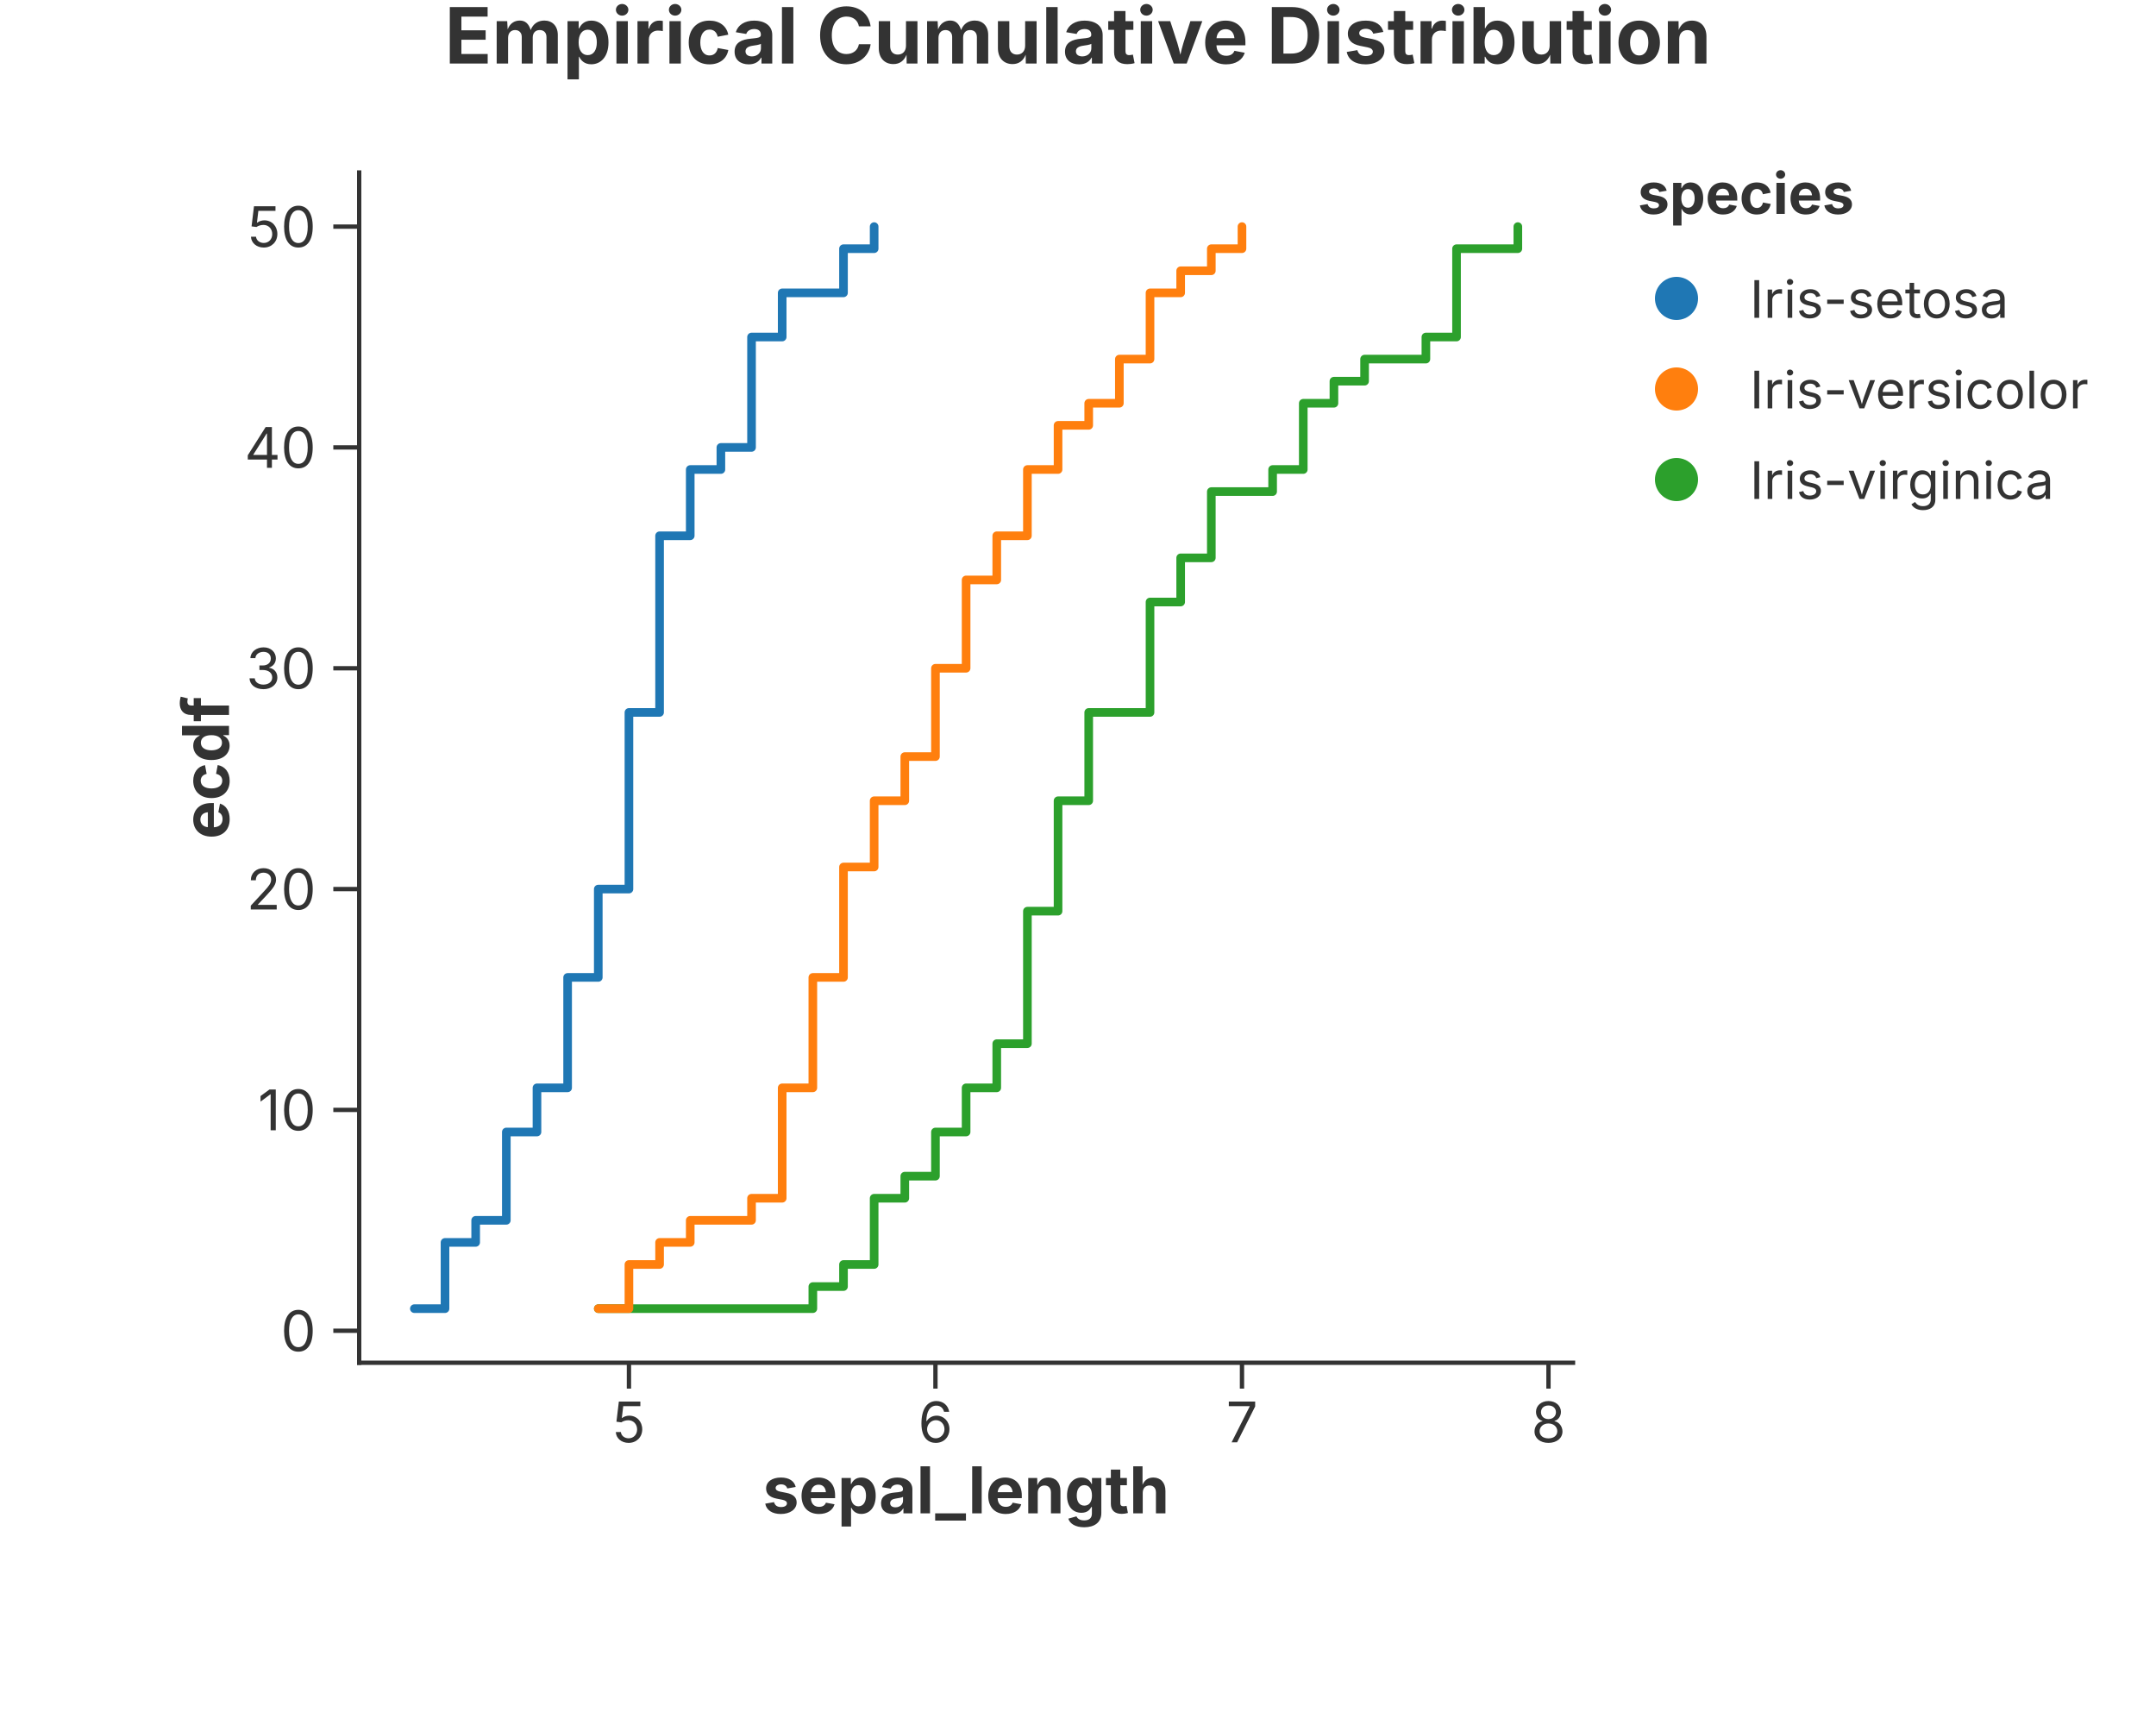
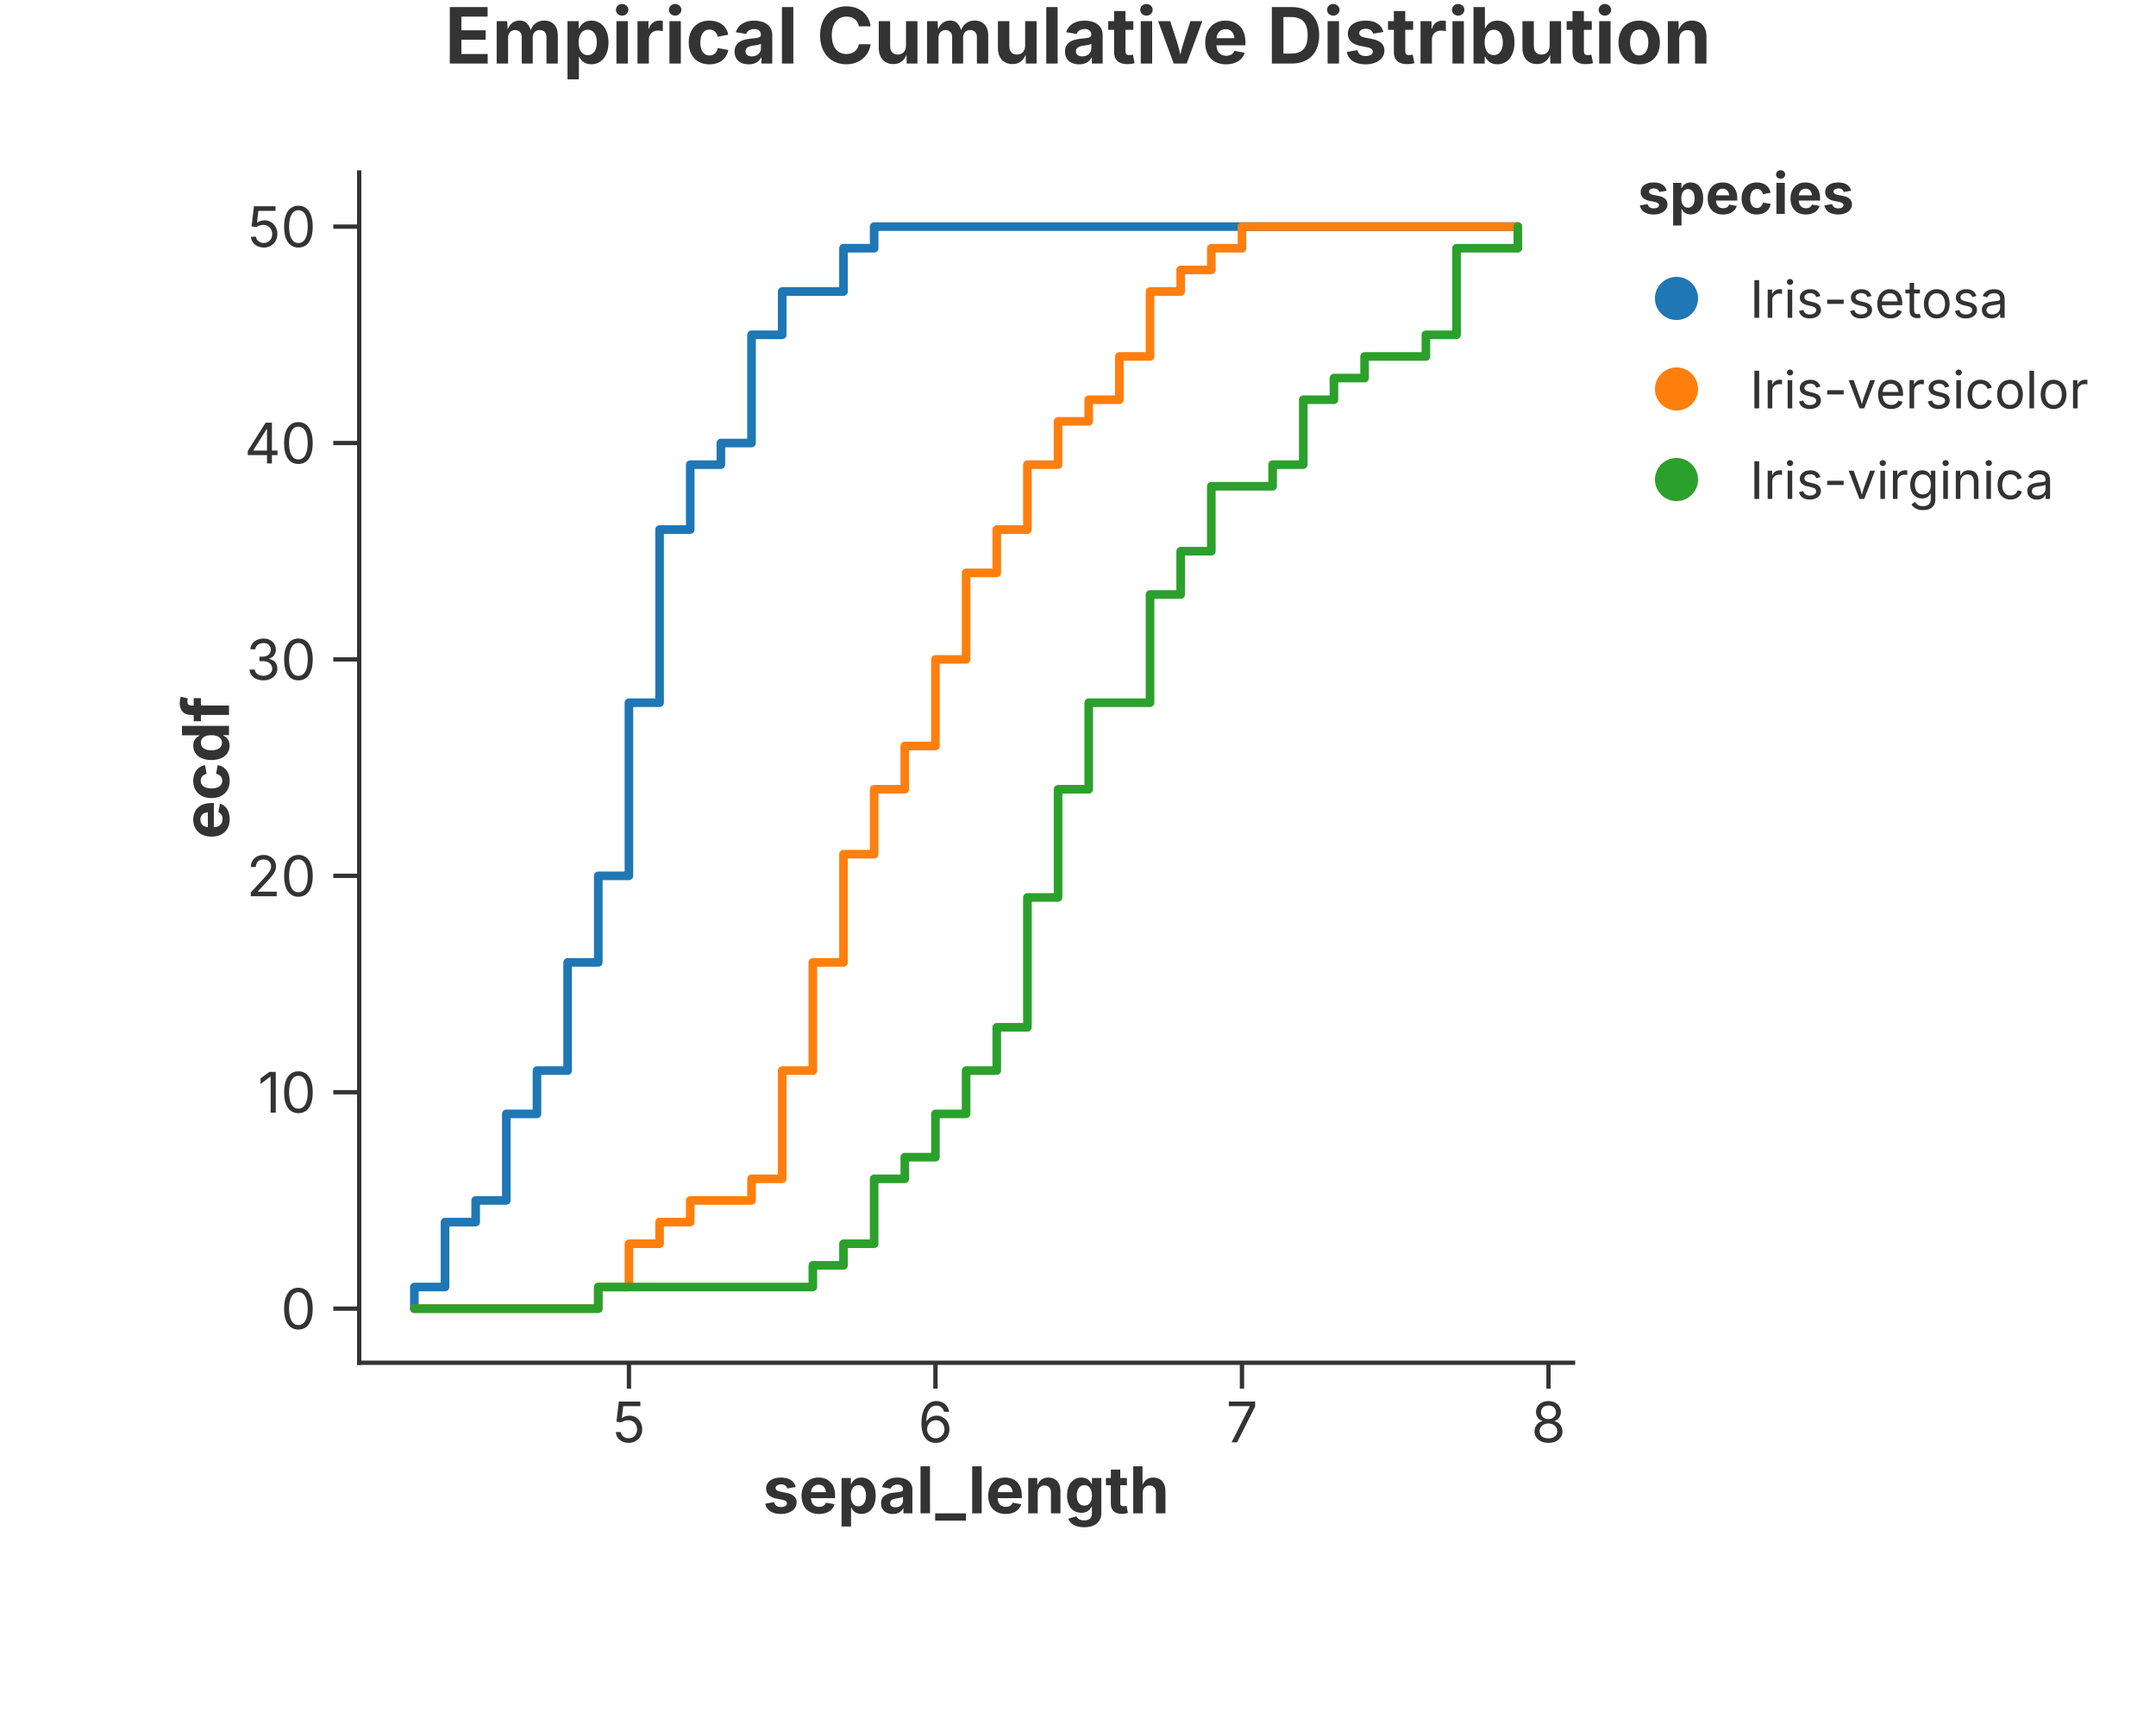
<svg xmlns="http://www.w3.org/2000/svg" width="500" height="400" viewBox="0 0 500 400">
  <rect width="100%" height="100%" fill="rgba(255,255,255,1.000)" />
  <text x="250.00" y="8.00" text-anchor="middle" dominant-baseline="middle" font-family="Inter, -apple-system, BlinkMacSystemFont, 'Segoe UI', Roboto, Helvetica, Arial, 'PingFang SC', 'Microsoft YaHei', Ubuntu, Cantarell, 'Noto Sans', sans-serif" font-size="18" fill="rgba(51,51,51,1.000)" font-weight="bold">Empirical Cumulative Distribution</text>
  <line x1="83.30" y1="316.00" x2="364.80" y2="316.00" stroke="rgba(51,51,51,1.000)" stroke-width="1" stroke-linecap="square" />
  <line x1="145.86" y1="316.00" x2="145.86" y2="322.00" stroke="rgba(51,51,51,1.000)" stroke-width="1.0" />
  <text x="145.86" y="325.00" font-size="13" font-family="Inter, -apple-system, BlinkMacSystemFont, 'Segoe UI', Roboto, Helvetica, Arial, 'PingFang SC', 'Microsoft YaHei', Ubuntu, Cantarell, 'Noto Sans', sans-serif" fill="rgba(51,51,51,1.000)" text-anchor="middle" dominant-baseline="hanging">5</text>
  <line x1="216.94" y1="316.00" x2="216.94" y2="322.00" stroke="rgba(51,51,51,1.000)" stroke-width="1.0" />
  <text x="216.94" y="325.00" font-size="13" font-family="Inter, -apple-system, BlinkMacSystemFont, 'Segoe UI', Roboto, Helvetica, Arial, 'PingFang SC', 'Microsoft YaHei', Ubuntu, Cantarell, 'Noto Sans', sans-serif" fill="rgba(51,51,51,1.000)" text-anchor="middle" dominant-baseline="hanging">6</text>
  <line x1="288.03" y1="316.00" x2="288.03" y2="322.00" stroke="rgba(51,51,51,1.000)" stroke-width="1.0" />
  <text x="288.03" y="325.00" font-size="13" font-family="Inter, -apple-system, BlinkMacSystemFont, 'Segoe UI', Roboto, Helvetica, Arial, 'PingFang SC', 'Microsoft YaHei', Ubuntu, Cantarell, 'Noto Sans', sans-serif" fill="rgba(51,51,51,1.000)" text-anchor="middle" dominant-baseline="hanging">7</text>
  <line x1="359.11" y1="316.00" x2="359.11" y2="322.00" stroke="rgba(51,51,51,1.000)" stroke-width="1.0" />
  <text x="359.11" y="325.00" font-size="13" font-family="Inter, -apple-system, BlinkMacSystemFont, 'Segoe UI', Roboto, Helvetica, Arial, 'PingFang SC', 'Microsoft YaHei', Ubuntu, Cantarell, 'Noto Sans', sans-serif" fill="rgba(51,51,51,1.000)" text-anchor="middle" dominant-baseline="hanging">8</text>
  <text x="224.05" y="340.00" text-anchor="middle" font-size="15" font-family="Inter, -apple-system, BlinkMacSystemFont, 'Segoe UI', Roboto, Helvetica, Arial, 'PingFang SC', 'Microsoft YaHei', Ubuntu, Cantarell, 'Noto Sans', sans-serif" fill="rgba(51,51,51,1.000)" font-weight="bold" dominant-baseline="hanging">sepal_length</text>
  <line x1="83.30" y1="40.00" x2="83.30" y2="316.00" stroke="rgba(51,51,51,1.000)" stroke-width="1" stroke-linecap="square" />
-   <line x1="83.30" y1="308.58" x2="77.30" y2="308.58" stroke="rgba(51,51,51,1.000)" stroke-width="1.0" />
-   <text x="73.30" y="308.58" font-size="13" font-family="Inter, -apple-system, BlinkMacSystemFont, 'Segoe UI', Roboto, Helvetica, Arial, 'PingFang SC', 'Microsoft YaHei', Ubuntu, Cantarell, 'Noto Sans', sans-serif" fill="rgba(51,51,51,1.000)" text-anchor="end" dominant-baseline="central">0</text>
-   <line x1="83.30" y1="257.37" x2="77.30" y2="257.37" stroke="rgba(51,51,51,1.000)" stroke-width="1.0" />
-   <text x="73.30" y="257.37" font-size="13" font-family="Inter, -apple-system, BlinkMacSystemFont, 'Segoe UI', Roboto, Helvetica, Arial, 'PingFang SC', 'Microsoft YaHei', Ubuntu, Cantarell, 'Noto Sans', sans-serif" fill="rgba(51,51,51,1.000)" text-anchor="end" dominant-baseline="central">10</text>
-   <line x1="83.30" y1="206.16" x2="77.30" y2="206.16" stroke="rgba(51,51,51,1.000)" stroke-width="1.0" />
-   <text x="73.30" y="206.16" font-size="13" font-family="Inter, -apple-system, BlinkMacSystemFont, 'Segoe UI', Roboto, Helvetica, Arial, 'PingFang SC', 'Microsoft YaHei', Ubuntu, Cantarell, 'Noto Sans', sans-serif" fill="rgba(51,51,51,1.000)" text-anchor="end" dominant-baseline="central">20</text>
-   <line x1="83.30" y1="154.96" x2="77.30" y2="154.96" stroke="rgba(51,51,51,1.000)" stroke-width="1.0" />
-   <text x="73.30" y="154.96" font-size="13" font-family="Inter, -apple-system, BlinkMacSystemFont, 'Segoe UI', Roboto, Helvetica, Arial, 'PingFang SC', 'Microsoft YaHei', Ubuntu, Cantarell, 'Noto Sans', sans-serif" fill="rgba(51,51,51,1.000)" text-anchor="end" dominant-baseline="central">30</text>
-   <line x1="83.30" y1="103.75" x2="77.30" y2="103.75" stroke="rgba(51,51,51,1.000)" stroke-width="1.0" />
-   <text x="73.30" y="103.75" font-size="13" font-family="Inter, -apple-system, BlinkMacSystemFont, 'Segoe UI', Roboto, Helvetica, Arial, 'PingFang SC', 'Microsoft YaHei', Ubuntu, Cantarell, 'Noto Sans', sans-serif" fill="rgba(51,51,51,1.000)" text-anchor="end" dominant-baseline="central">40</text>
+   <line x1="83.30" y1="303.45" x2="77.30" y2="303.45" stroke="rgba(51,51,51,1.000)" stroke-width="1.0" />
+   <text x="73.30" y="303.45" font-size="13" font-family="Inter, -apple-system, BlinkMacSystemFont, 'Segoe UI', Roboto, Helvetica, Arial, 'PingFang SC', 'Microsoft YaHei', Ubuntu, Cantarell, 'Noto Sans', sans-serif" fill="rgba(51,51,51,1.000)" text-anchor="end" dominant-baseline="central">0</text>
+   <line x1="83.30" y1="253.27" x2="77.30" y2="253.27" stroke="rgba(51,51,51,1.000)" stroke-width="1.0" />
+   <text x="73.30" y="253.27" font-size="13" font-family="Inter, -apple-system, BlinkMacSystemFont, 'Segoe UI', Roboto, Helvetica, Arial, 'PingFang SC', 'Microsoft YaHei', Ubuntu, Cantarell, 'Noto Sans', sans-serif" fill="rgba(51,51,51,1.000)" text-anchor="end" dominant-baseline="central">10</text>
+   <line x1="83.30" y1="203.09" x2="77.30" y2="203.09" stroke="rgba(51,51,51,1.000)" stroke-width="1.0" />
+   <text x="73.30" y="203.09" font-size="13" font-family="Inter, -apple-system, BlinkMacSystemFont, 'Segoe UI', Roboto, Helvetica, Arial, 'PingFang SC', 'Microsoft YaHei', Ubuntu, Cantarell, 'Noto Sans', sans-serif" fill="rgba(51,51,51,1.000)" text-anchor="end" dominant-baseline="central">20</text>
+   <line x1="83.30" y1="152.91" x2="77.30" y2="152.91" stroke="rgba(51,51,51,1.000)" stroke-width="1.0" />
+   <text x="73.30" y="152.91" font-size="13" font-family="Inter, -apple-system, BlinkMacSystemFont, 'Segoe UI', Roboto, Helvetica, Arial, 'PingFang SC', 'Microsoft YaHei', Ubuntu, Cantarell, 'Noto Sans', sans-serif" fill="rgba(51,51,51,1.000)" text-anchor="end" dominant-baseline="central">30</text>
+   <line x1="83.30" y1="102.73" x2="77.30" y2="102.73" stroke="rgba(51,51,51,1.000)" stroke-width="1.0" />
+   <text x="73.30" y="102.73" font-size="13" font-family="Inter, -apple-system, BlinkMacSystemFont, 'Segoe UI', Roboto, Helvetica, Arial, 'PingFang SC', 'Microsoft YaHei', Ubuntu, Cantarell, 'Noto Sans', sans-serif" fill="rgba(51,51,51,1.000)" text-anchor="end" dominant-baseline="central">40</text>
  <line x1="83.30" y1="52.55" x2="77.30" y2="52.55" stroke="rgba(51,51,51,1.000)" stroke-width="1.0" />
  <text x="73.30" y="52.55" font-size="13" font-family="Inter, -apple-system, BlinkMacSystemFont, 'Segoe UI', Roboto, Helvetica, Arial, 'PingFang SC', 'Microsoft YaHei', Ubuntu, Cantarell, 'Noto Sans', sans-serif" fill="rgba(51,51,51,1.000)" text-anchor="end" dominant-baseline="central">50</text>
  <text x="47.50" y="178.00" text-anchor="middle" font-size="15" font-family="Inter, -apple-system, BlinkMacSystemFont, 'Segoe UI', Roboto, Helvetica, Arial, 'PingFang SC', 'Microsoft YaHei', Ubuntu, Cantarell, 'Noto Sans', sans-serif" fill="rgba(51,51,51,1.000)" font-weight="bold" transform="rotate(-90, 47.50, 178.00)" dominant-baseline="middle">ecdf</text>
  <defs>
    <clipPath id="plot-clip-area">
      <rect x="83.300" y="40.000" width="281.500" height="276.000" />
    </clipPath>
  </defs>
-   <path d="M 138.747 303.455 L 188.507 303.455 L 188.507 298.334 L 195.616 298.334 L 195.616 293.213 L 202.724 293.213 L 202.724 277.852 L 209.833 277.852 L 209.833 272.731 L 216.941 272.731 L 216.941 262.490 L 224.050 262.490 L 224.050 252.249 L 231.159 252.249 L 231.159 242.007 L 238.267 242.007 L 238.267 211.284 L 245.376 211.284 L 245.376 185.681 L 252.484 185.681 L 252.484 165.199 L 266.702 165.199 L 266.702 139.596 L 273.810 139.596 L 273.810 129.354 L 280.919 129.354 L 280.919 113.993 L 295.136 113.993 L 295.136 108.872 L 302.244 108.872 L 302.244 93.510 L 309.353 93.510 L 309.353 88.390 L 316.462 88.390 L 316.462 83.269 L 330.679 83.269 L 330.679 78.148 L 337.787 78.148 L 337.787 57.666 L 352.005 57.666 L 352.005 52.545" stroke="rgba(44,160,44,1.000)" stroke-width="2.000" stroke-opacity="1.000" fill="none" stroke-linejoin="round" stroke-linecap="round" clip-path="url(#plot-clip-area)" />
-   <path d="M 96.095 303.455 L 103.204 303.455 L 103.204 288.093 L 110.313 288.093 L 110.313 282.972 L 117.421 282.972 L 117.421 262.490 L 124.530 262.490 L 124.530 252.249 L 131.638 252.249 L 131.638 226.646 L 138.747 226.646 L 138.747 206.163 L 145.856 206.163 L 145.856 165.199 L 152.964 165.199 L 152.964 124.234 L 160.073 124.234 L 160.073 108.872 L 167.181 108.872 L 167.181 103.751 L 174.290 103.751 L 174.290 78.148 L 181.398 78.148 L 181.398 67.907 L 195.616 67.907 L 195.616 57.666 L 202.724 57.666 L 202.724 52.545" stroke="rgba(31,119,180,1.000)" stroke-width="2.000" stroke-opacity="1.000" fill="none" stroke-linejoin="round" stroke-linecap="round" clip-path="url(#plot-clip-area)" />
-   <path d="M 138.747 303.455 L 145.856 303.455 L 145.856 293.213 L 152.964 293.213 L 152.964 288.093 L 160.073 288.093 L 160.073 282.972 L 174.290 282.972 L 174.290 277.852 L 181.398 277.852 L 181.398 252.249 L 188.507 252.249 L 188.507 226.646 L 195.616 226.646 L 195.616 201.043 L 202.724 201.043 L 202.724 185.681 L 209.833 185.681 L 209.833 175.440 L 216.941 175.440 L 216.941 154.957 L 224.050 154.957 L 224.050 134.475 L 231.159 134.475 L 231.159 124.234 L 238.267 124.234 L 238.267 108.872 L 245.376 108.872 L 245.376 98.631 L 252.484 98.631 L 252.484 93.510 L 259.593 93.510 L 259.593 83.269 L 266.702 83.269 L 266.702 67.907 L 273.810 67.907 L 273.810 62.787 L 280.919 62.787 L 280.919 57.666 L 288.027 57.666 L 288.027 52.545" stroke="rgba(255,127,14,1.000)" stroke-width="2.000" stroke-opacity="1.000" fill="none" stroke-linejoin="round" stroke-linecap="round" clip-path="url(#plot-clip-area)" />
+   <path d="M 96.095 303.455 L 96.095 303.455 L 96.095 298.436 L 103.204 298.436 L 103.204 283.382 L 110.313 283.382 L 110.313 278.364 L 117.421 278.364 L 117.421 258.291 L 124.530 258.291 L 124.530 248.255 L 131.638 248.255 L 131.638 223.164 L 138.747 223.164 L 138.747 203.091 L 145.856 203.091 L 145.856 162.945 L 152.964 162.945 L 152.964 122.800 L 160.073 122.800 L 160.073 107.745 L 167.181 107.745 L 167.181 102.727 L 174.290 102.727 L 174.290 77.636 L 181.398 77.636 L 181.398 67.600 L 195.616 67.600 L 195.616 57.564 L 202.724 57.564 L 202.724 52.545 L 352.005 52.545 L 352.005 52.545" stroke="rgba(31,119,180,1.000)" stroke-width="2.000" stroke-opacity="1.000" fill="none" stroke-linejoin="round" stroke-linecap="round" clip-path="url(#plot-clip-area)" />
+   <path d="M 96.095 303.455 L 138.747 303.455 L 138.747 298.436 L 145.856 298.436 L 145.856 288.400 L 152.964 288.400 L 152.964 283.382 L 160.073 283.382 L 160.073 278.364 L 174.290 278.364 L 174.290 273.345 L 181.398 273.345 L 181.398 248.255 L 188.507 248.255 L 188.507 223.164 L 195.616 223.164 L 195.616 198.073 L 202.724 198.073 L 202.724 183.018 L 209.833 183.018 L 209.833 172.982 L 216.941 172.982 L 216.941 152.909 L 224.050 152.909 L 224.050 132.836 L 231.159 132.836 L 231.159 122.800 L 238.267 122.800 L 238.267 107.745 L 245.376 107.745 L 245.376 97.709 L 252.484 97.709 L 252.484 92.691 L 259.593 92.691 L 259.593 82.655 L 266.702 82.655 L 266.702 67.600 L 273.810 67.600 L 273.810 62.582 L 280.919 62.582 L 280.919 57.564 L 288.027 57.564 L 288.027 52.545 L 352.005 52.545 L 352.005 52.545" stroke="rgba(255,127,14,1.000)" stroke-width="2.000" stroke-opacity="1.000" fill="none" stroke-linejoin="round" stroke-linecap="round" clip-path="url(#plot-clip-area)" />
+   <path d="M 96.095 303.455 L 138.747 303.455 L 138.747 298.436 L 188.507 298.436 L 188.507 293.418 L 195.616 293.418 L 195.616 288.400 L 202.724 288.400 L 202.724 273.345 L 209.833 273.345 L 209.833 268.327 L 216.941 268.327 L 216.941 258.291 L 224.050 258.291 L 224.050 248.255 L 231.159 248.255 L 231.159 238.218 L 238.267 238.218 L 238.267 208.109 L 245.376 208.109 L 245.376 183.018 L 252.484 183.018 L 252.484 162.945 L 266.702 162.945 L 266.702 137.855 L 273.810 137.855 L 273.810 127.818 L 280.919 127.818 L 280.919 112.764 L 295.136 112.764 L 295.136 107.745 L 302.244 107.745 L 302.244 92.691 L 309.353 92.691 L 309.353 87.673 L 316.462 87.673 L 316.462 82.655 L 330.679 82.655 L 330.679 77.636 L 337.787 77.636 L 337.787 57.564 L 352.005 57.564 L 352.005 52.545" stroke="rgba(44,160,44,1.000)" stroke-width="2.000" stroke-opacity="1.000" fill="none" stroke-linejoin="round" stroke-linecap="round" clip-path="url(#plot-clip-area)" />
  <text x="379.800" y="49.600" font-size="13.2" font-family="Inter, -apple-system, BlinkMacSystemFont, 'Segoe UI', Roboto, Helvetica, Arial, 'PingFang SC', 'Microsoft YaHei', Ubuntu, Cantarell, 'Noto Sans', sans-serif" fill="rgba(51,51,51,1.000)" fill-opacity="1.000" text-anchor="start" font-weight="bold">species</text>
  <circle cx="388.800" cy="69.200" r="5.000" fill="rgba(31,119,180,1.000)" stroke="none" stroke-width="0.000" fill-opacity="1.000" stroke-opacity="1.000" />
  <text x="405.800" y="73.700" font-size="12.0" font-family="Inter, -apple-system, BlinkMacSystemFont, 'Segoe UI', Roboto, Helvetica, Arial, 'PingFang SC', 'Microsoft YaHei', Ubuntu, Cantarell, 'Noto Sans', sans-serif" fill="rgba(51,51,51,1.000)" fill-opacity="1.000" text-anchor="start" font-weight="normal">Iris-setosa</text>
  <circle cx="388.800" cy="90.200" r="5.000" fill="rgba(255,127,14,1.000)" stroke="none" stroke-width="0.000" fill-opacity="1.000" stroke-opacity="1.000" />
  <text x="405.800" y="94.700" font-size="12.0" font-family="Inter, -apple-system, BlinkMacSystemFont, 'Segoe UI', Roboto, Helvetica, Arial, 'PingFang SC', 'Microsoft YaHei', Ubuntu, Cantarell, 'Noto Sans', sans-serif" fill="rgba(51,51,51,1.000)" fill-opacity="1.000" text-anchor="start" font-weight="normal">Iris-versicolor</text>
  <circle cx="388.800" cy="111.200" r="5.000" fill="rgba(44,160,44,1.000)" stroke="none" stroke-width="0.000" fill-opacity="1.000" stroke-opacity="1.000" />
  <text x="405.800" y="115.700" font-size="12.0" font-family="Inter, -apple-system, BlinkMacSystemFont, 'Segoe UI', Roboto, Helvetica, Arial, 'PingFang SC', 'Microsoft YaHei', Ubuntu, Cantarell, 'Noto Sans', sans-serif" fill="rgba(51,51,51,1.000)" fill-opacity="1.000" text-anchor="start" font-weight="normal">Iris-virginica</text>
</svg>
